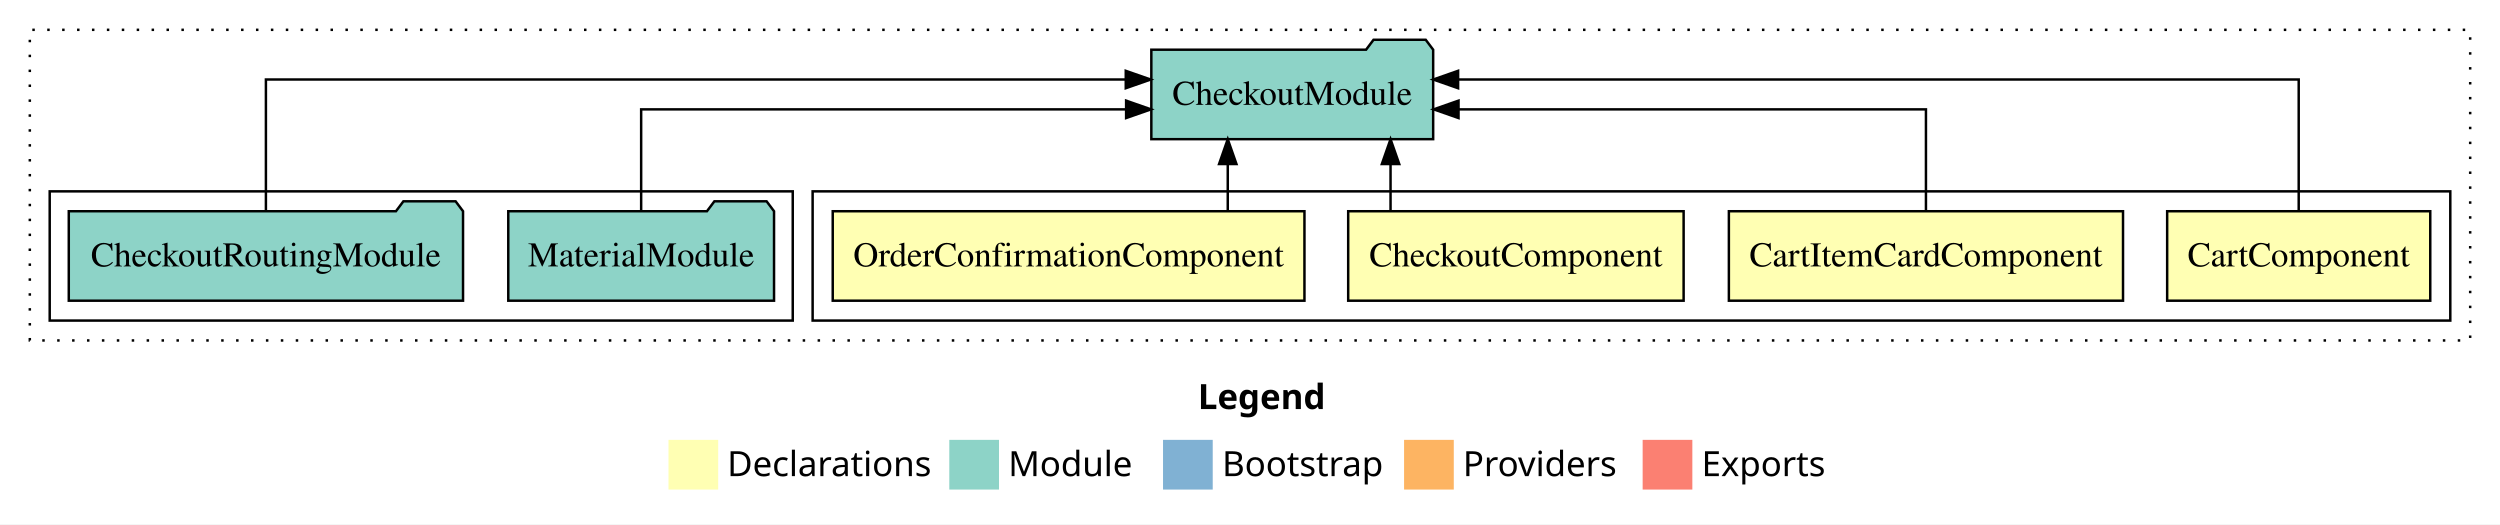
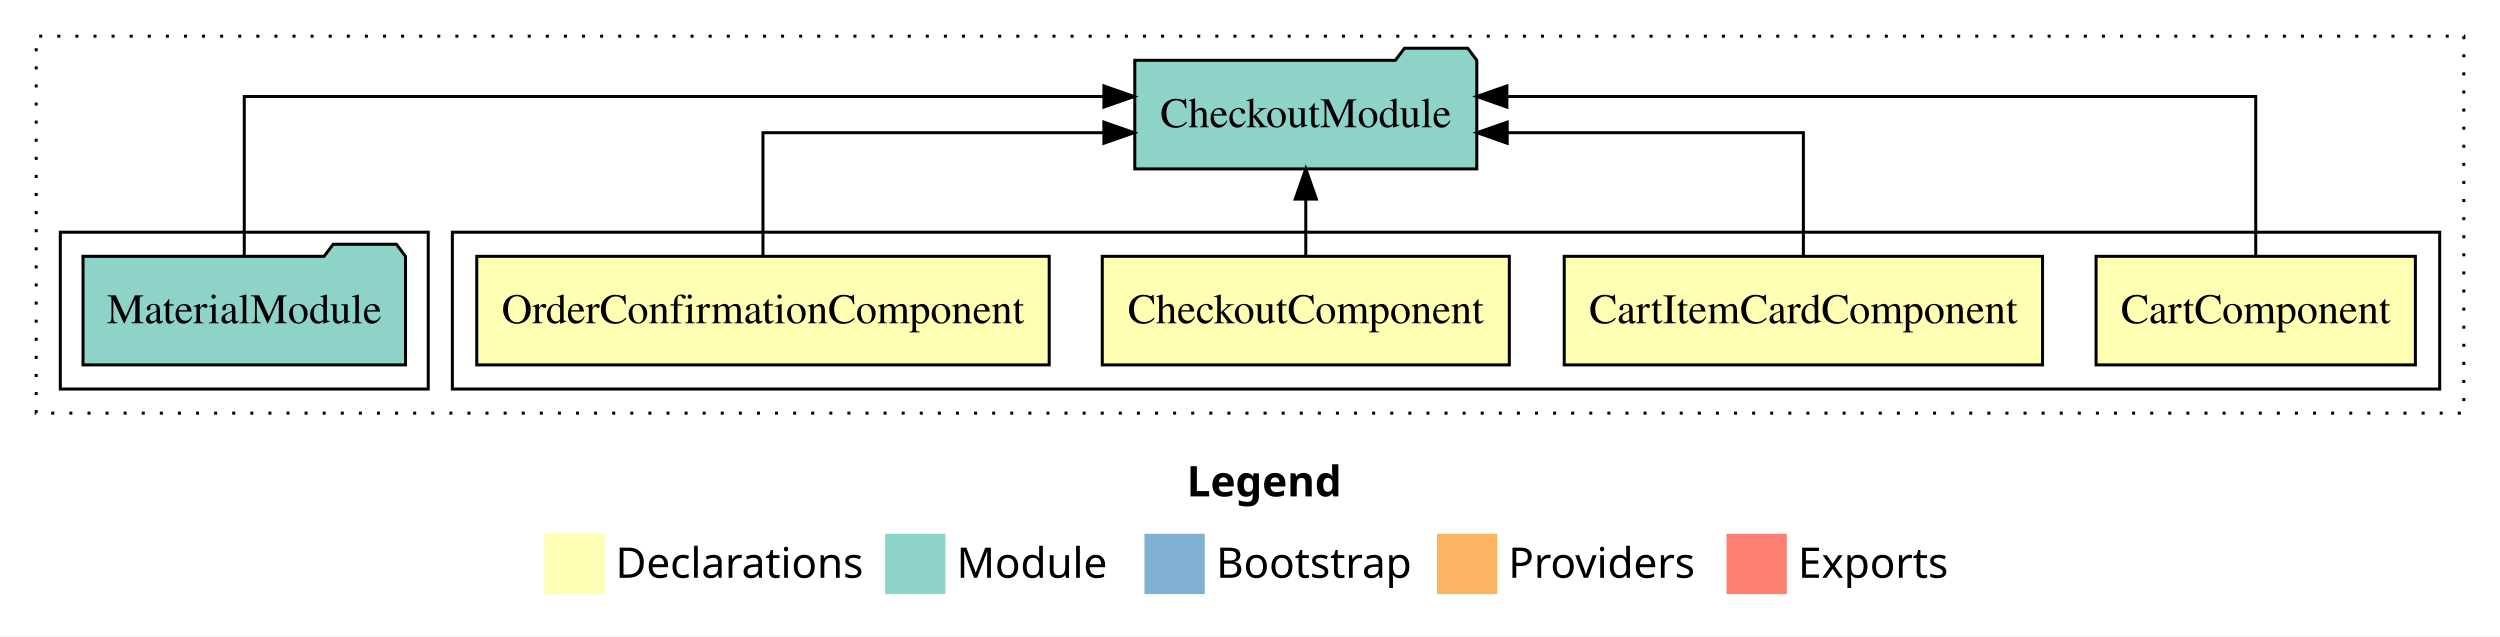
- <svg xmlns="http://www.w3.org/2000/svg" width="1006pt" height="211pt" viewBox="0.00 0.00 1006.00 211.00">
+ <svg xmlns="http://www.w3.org/2000/svg" width="829pt" height="211pt" viewBox="0.00 0.00 829.00 211.00">
  <g id="graph0" class="graph" transform="scale(1 1) rotate(0) translate(4 207)">
-     <polygon fill="#ffffff" stroke="transparent" points="-4,4 -4,-207 1002,-207 1002,4 -4,4" />
-     <text text-anchor="start" x="478.009" y="-42.4" font-family="sans-serif" font-weight="bold" font-size="14.00" fill="#000000">Legend</text>
-     <polygon fill="#ffffb3" stroke="transparent" points="265,-10 265,-30 285,-30 285,-10 265,-10" />
-     <text text-anchor="start" x="288.629" y="-15.4" font-family="sans-serif" font-size="14.00" fill="#000000">  Declarations</text>
-     <polygon fill="#8dd3c7" stroke="transparent" points="378,-10 378,-30 398,-30 398,-10 378,-10" />
-     <text text-anchor="start" x="401.725" y="-15.4" font-family="sans-serif" font-size="14.00" fill="#000000">  Module</text>
-     <polygon fill="#80b1d3" stroke="transparent" points="464,-10 464,-30 484,-30 484,-10 464,-10" />
-     <text text-anchor="start" x="487.781" y="-15.4" font-family="sans-serif" font-size="14.00" fill="#000000">  Bootstrap</text>
-     <polygon fill="#fdb462" stroke="transparent" points="561,-10 561,-30 581,-30 581,-10 561,-10" />
-     <text text-anchor="start" x="584.673" y="-15.4" font-family="sans-serif" font-size="14.00" fill="#000000">  Providers</text>
-     <polygon fill="#fb8072" stroke="transparent" points="657,-10 657,-30 677,-30 677,-10 657,-10" />
-     <text text-anchor="start" x="680.726" y="-15.4" font-family="sans-serif" font-size="14.00" fill="#000000">  Exports</text>
+     <polygon fill="#ffffff" stroke="transparent" points="-4,4 -4,-207 825,-207 825,4 -4,4" />
+     <text text-anchor="start" x="389.509" y="-42.4" font-family="sans-serif" font-weight="bold" font-size="14.00" fill="#000000">Legend</text>
+     <polygon fill="#ffffb3" stroke="transparent" points="176.5,-10 176.5,-30 196.5,-30 196.5,-10 176.5,-10" />
+     <text text-anchor="start" x="200.129" y="-15.4" font-family="sans-serif" font-size="14.00" fill="#000000">  Declarations</text>
+     <polygon fill="#8dd3c7" stroke="transparent" points="289.5,-10 289.5,-30 309.5,-30 309.5,-10 289.5,-10" />
+     <text text-anchor="start" x="313.225" y="-15.4" font-family="sans-serif" font-size="14.00" fill="#000000">  Module</text>
+     <polygon fill="#80b1d3" stroke="transparent" points="375.5,-10 375.5,-30 395.5,-30 395.5,-10 375.5,-10" />
+     <text text-anchor="start" x="399.281" y="-15.4" font-family="sans-serif" font-size="14.00" fill="#000000">  Bootstrap</text>
+     <polygon fill="#fdb462" stroke="transparent" points="472.5,-10 472.5,-30 492.5,-30 492.5,-10 472.5,-10" />
+     <text text-anchor="start" x="496.173" y="-15.4" font-family="sans-serif" font-size="14.00" fill="#000000">  Providers</text>
+     <polygon fill="#fb8072" stroke="transparent" points="568.5,-10 568.5,-30 588.5,-30 588.5,-10 568.5,-10" />
+     <text text-anchor="start" x="592.226" y="-15.4" font-family="sans-serif" font-size="14.00" fill="#000000">  Exports</text>
    <g id="clust1" class="cluster">
-       <polygon fill="none" stroke="#000000" stroke-dasharray="1,5" points="8,-70 8,-195 990,-195 990,-70 8,-70" />
+       <polygon fill="none" stroke="#000000" stroke-dasharray="1,5" points="8,-70 8,-195 813,-195 813,-70 8,-70" />
    </g>
    <g id="clust2" class="cluster">
-       <polygon fill="none" stroke="#000000" points="323,-78 323,-130 982,-130 982,-78 323,-78" />
+       <polygon fill="none" stroke="#000000" points="146,-78 146,-130 805,-130 805,-78 146,-78" />
    </g>
    <g id="clust7" class="cluster">
-       <polygon fill="none" stroke="#000000" points="16,-78 16,-130 315,-130 315,-78 16,-78" />
+       <polygon fill="none" stroke="#000000" points="16,-78 16,-130 138,-130 138,-78 16,-78" />
    </g>
    <g id="node1" class="node">
-       <polygon fill="#ffffb3" stroke="#000000" points="973.936,-122 868.064,-122 868.064,-86 973.936,-86 973.936,-122" />
-       <text text-anchor="middle" x="921" y="-99.8" font-family="Times,serif" font-size="14.00" fill="#000000">CartComponent</text>
+       <polygon fill="#ffffb3" stroke="#000000" points="796.936,-122 691.064,-122 691.064,-86 796.936,-86 796.936,-122" />
+       <text text-anchor="middle" x="744" y="-99.8" font-family="Times,serif" font-size="14.00" fill="#000000">CartComponent</text>
    </g>
    <g id="node5" class="node">
-       <polygon fill="#8dd3c7" stroke="#000000" points="572.706,-187 569.706,-191 548.706,-191 545.706,-187 459.294,-187 459.294,-151 572.706,-151 572.706,-187" />
-       <text text-anchor="middle" x="516" y="-164.8" font-family="Times,serif" font-size="14.00" fill="#000000">CheckoutModule</text>
+       <polygon fill="#8dd3c7" stroke="#000000" points="485.706,-187 482.706,-191 461.706,-191 458.706,-187 372.294,-187 372.294,-151 485.706,-151 485.706,-187" />
+       <text text-anchor="middle" x="429" y="-164.8" font-family="Times,serif" font-size="14.00" fill="#000000">CheckoutModule</text>
    </g>
    <g id="edge1" class="edge">
-       <path fill="none" stroke="#000000" d="M921,-122.284C921,-143.321 921,-175 921,-175 921,-175 582.74,-175 582.74,-175" />
-       <polygon fill="#000000" stroke="#000000" points="582.74,-171.5 572.74,-175 582.74,-178.5 582.74,-171.5" />
+       <path fill="none" stroke="#000000" d="M744,-122.284C744,-143.321 744,-175 744,-175 744,-175 495.68,-175 495.68,-175" />
+       <polygon fill="#000000" stroke="#000000" points="495.68,-171.5 485.68,-175 495.68,-178.5 495.68,-171.5" />
    </g>
    <g id="node2" class="node">
-       <polygon fill="#ffffb3" stroke="#000000" points="850.303,-122 691.697,-122 691.697,-86 850.303,-86 850.303,-122" />
-       <text text-anchor="middle" x="771" y="-99.8" font-family="Times,serif" font-size="14.00" fill="#000000">CartItemCardComponent</text>
+       <polygon fill="#ffffb3" stroke="#000000" points="673.303,-122 514.697,-122 514.697,-86 673.303,-86 673.303,-122" />
+       <text text-anchor="middle" x="594" y="-99.8" font-family="Times,serif" font-size="14.00" fill="#000000">CartItemCardComponent</text>
    </g>
    <g id="edge2" class="edge">
-       <path fill="none" stroke="#000000" d="M771,-122.022C771,-139.373 771,-163 771,-163 771,-163 582.91,-163 582.91,-163" />
-       <polygon fill="#000000" stroke="#000000" points="582.91,-159.5 572.91,-163 582.91,-166.5 582.91,-159.5" />
+       <path fill="none" stroke="#000000" d="M594,-122.022C594,-139.373 594,-163 594,-163 594,-163 495.784,-163 495.784,-163" />
+       <polygon fill="#000000" stroke="#000000" points="495.784,-159.5 485.784,-163 495.784,-166.5 495.784,-159.5" />
    </g>
    <g id="node3" class="node">
-       <polygon fill="#ffffb3" stroke="#000000" points="673.489,-122 538.511,-122 538.511,-86 673.489,-86 673.489,-122" />
-       <text text-anchor="middle" x="606" y="-99.8" font-family="Times,serif" font-size="14.00" fill="#000000">CheckoutComponent</text>
+       <polygon fill="#ffffb3" stroke="#000000" points="496.489,-122 361.511,-122 361.511,-86 496.489,-86 496.489,-122" />
+       <text text-anchor="middle" x="429" y="-99.8" font-family="Times,serif" font-size="14.00" fill="#000000">CheckoutComponent</text>
    </g>
    <g id="edge3" class="edge">
-       <path fill="none" stroke="#000000" d="M555.554,-122.106C555.554,-122.106 555.554,-140.991 555.554,-140.991" />
-       <polygon fill="#000000" stroke="#000000" points="552.054,-140.991 555.554,-150.991 559.054,-140.991 552.054,-140.991" />
+       <path fill="none" stroke="#000000" d="M429,-122.106C429,-122.106 429,-140.991 429,-140.991" />
+       <polygon fill="#000000" stroke="#000000" points="425.5,-140.991 429,-150.991 432.5,-140.991 425.5,-140.991" />
    </g>
    <g id="node4" class="node">
-       <polygon fill="#ffffb3" stroke="#000000" points="520.91,-122 331.09,-122 331.09,-86 520.91,-86 520.91,-122" />
-       <text text-anchor="middle" x="426" y="-99.8" font-family="Times,serif" font-size="14.00" fill="#000000">OrderConfirmationComponent</text>
+       <polygon fill="#ffffb3" stroke="#000000" points="343.91,-122 154.09,-122 154.09,-86 343.91,-86 343.91,-122" />
+       <text text-anchor="middle" x="249" y="-99.8" font-family="Times,serif" font-size="14.00" fill="#000000">OrderConfirmationComponent</text>
    </g>
    <g id="edge4" class="edge">
-       <path fill="none" stroke="#000000" d="M490.051,-122.106C490.051,-122.106 490.051,-140.991 490.051,-140.991" />
-       <polygon fill="#000000" stroke="#000000" points="486.551,-140.991 490.051,-150.991 493.551,-140.991 486.551,-140.991" />
+       <path fill="none" stroke="#000000" d="M249,-122.022C249,-139.373 249,-163 249,-163 249,-163 362.047,-163 362.047,-163" />
+       <polygon fill="#000000" stroke="#000000" points="362.047,-166.5 372.047,-163 362.047,-159.5 362.047,-166.5" />
    </g>
    <g id="node6" class="node">
-       <polygon fill="#8dd3c7" stroke="#000000" points="307.471,-122 304.471,-126 283.471,-126 280.471,-122 200.529,-122 200.529,-86 307.471,-86 307.471,-122" />
-       <text text-anchor="middle" x="254" y="-99.8" font-family="Times,serif" font-size="14.00" fill="#000000">MaterialModule</text>
+       <polygon fill="#8dd3c7" stroke="#000000" points="130.471,-122 127.471,-126 106.471,-126 103.471,-122 23.529,-122 23.529,-86 130.471,-86 130.471,-122" />
+       <text text-anchor="middle" x="77" y="-99.8" font-family="Times,serif" font-size="14.00" fill="#000000">MaterialModule</text>
    </g>
    <g id="edge5" class="edge">
-       <path fill="none" stroke="#000000" d="M254,-122.022C254,-139.373 254,-163 254,-163 254,-163 449.15,-163 449.15,-163" />
-       <polygon fill="#000000" stroke="#000000" points="449.15,-166.5 459.15,-163 449.15,-159.5 449.15,-166.5" />
-     </g>
-     <g id="node7" class="node">
-       <polygon fill="#8dd3c7" stroke="#000000" points="182.324,-122 179.324,-126 158.324,-126 155.324,-122 23.676,-122 23.676,-86 182.324,-86 182.324,-122" />
-       <text text-anchor="middle" x="103" y="-99.8" font-family="Times,serif" font-size="14.00" fill="#000000">CheckoutRoutingModule</text>
-     </g>
-     <g id="edge6" class="edge">
-       <path fill="none" stroke="#000000" d="M103,-122.284C103,-143.321 103,-175 103,-175 103,-175 449.008,-175 449.008,-175" />
-       <polygon fill="#000000" stroke="#000000" points="449.008,-178.5 459.008,-175 449.008,-171.5 449.008,-178.5" />
+       <path fill="none" stroke="#000000" d="M77,-122.284C77,-143.321 77,-175 77,-175 77,-175 362.054,-175 362.054,-175" />
+       <polygon fill="#000000" stroke="#000000" points="362.054,-178.5 372.054,-175 362.054,-171.5 362.054,-178.5" />
    </g>
  </g>
</svg>
